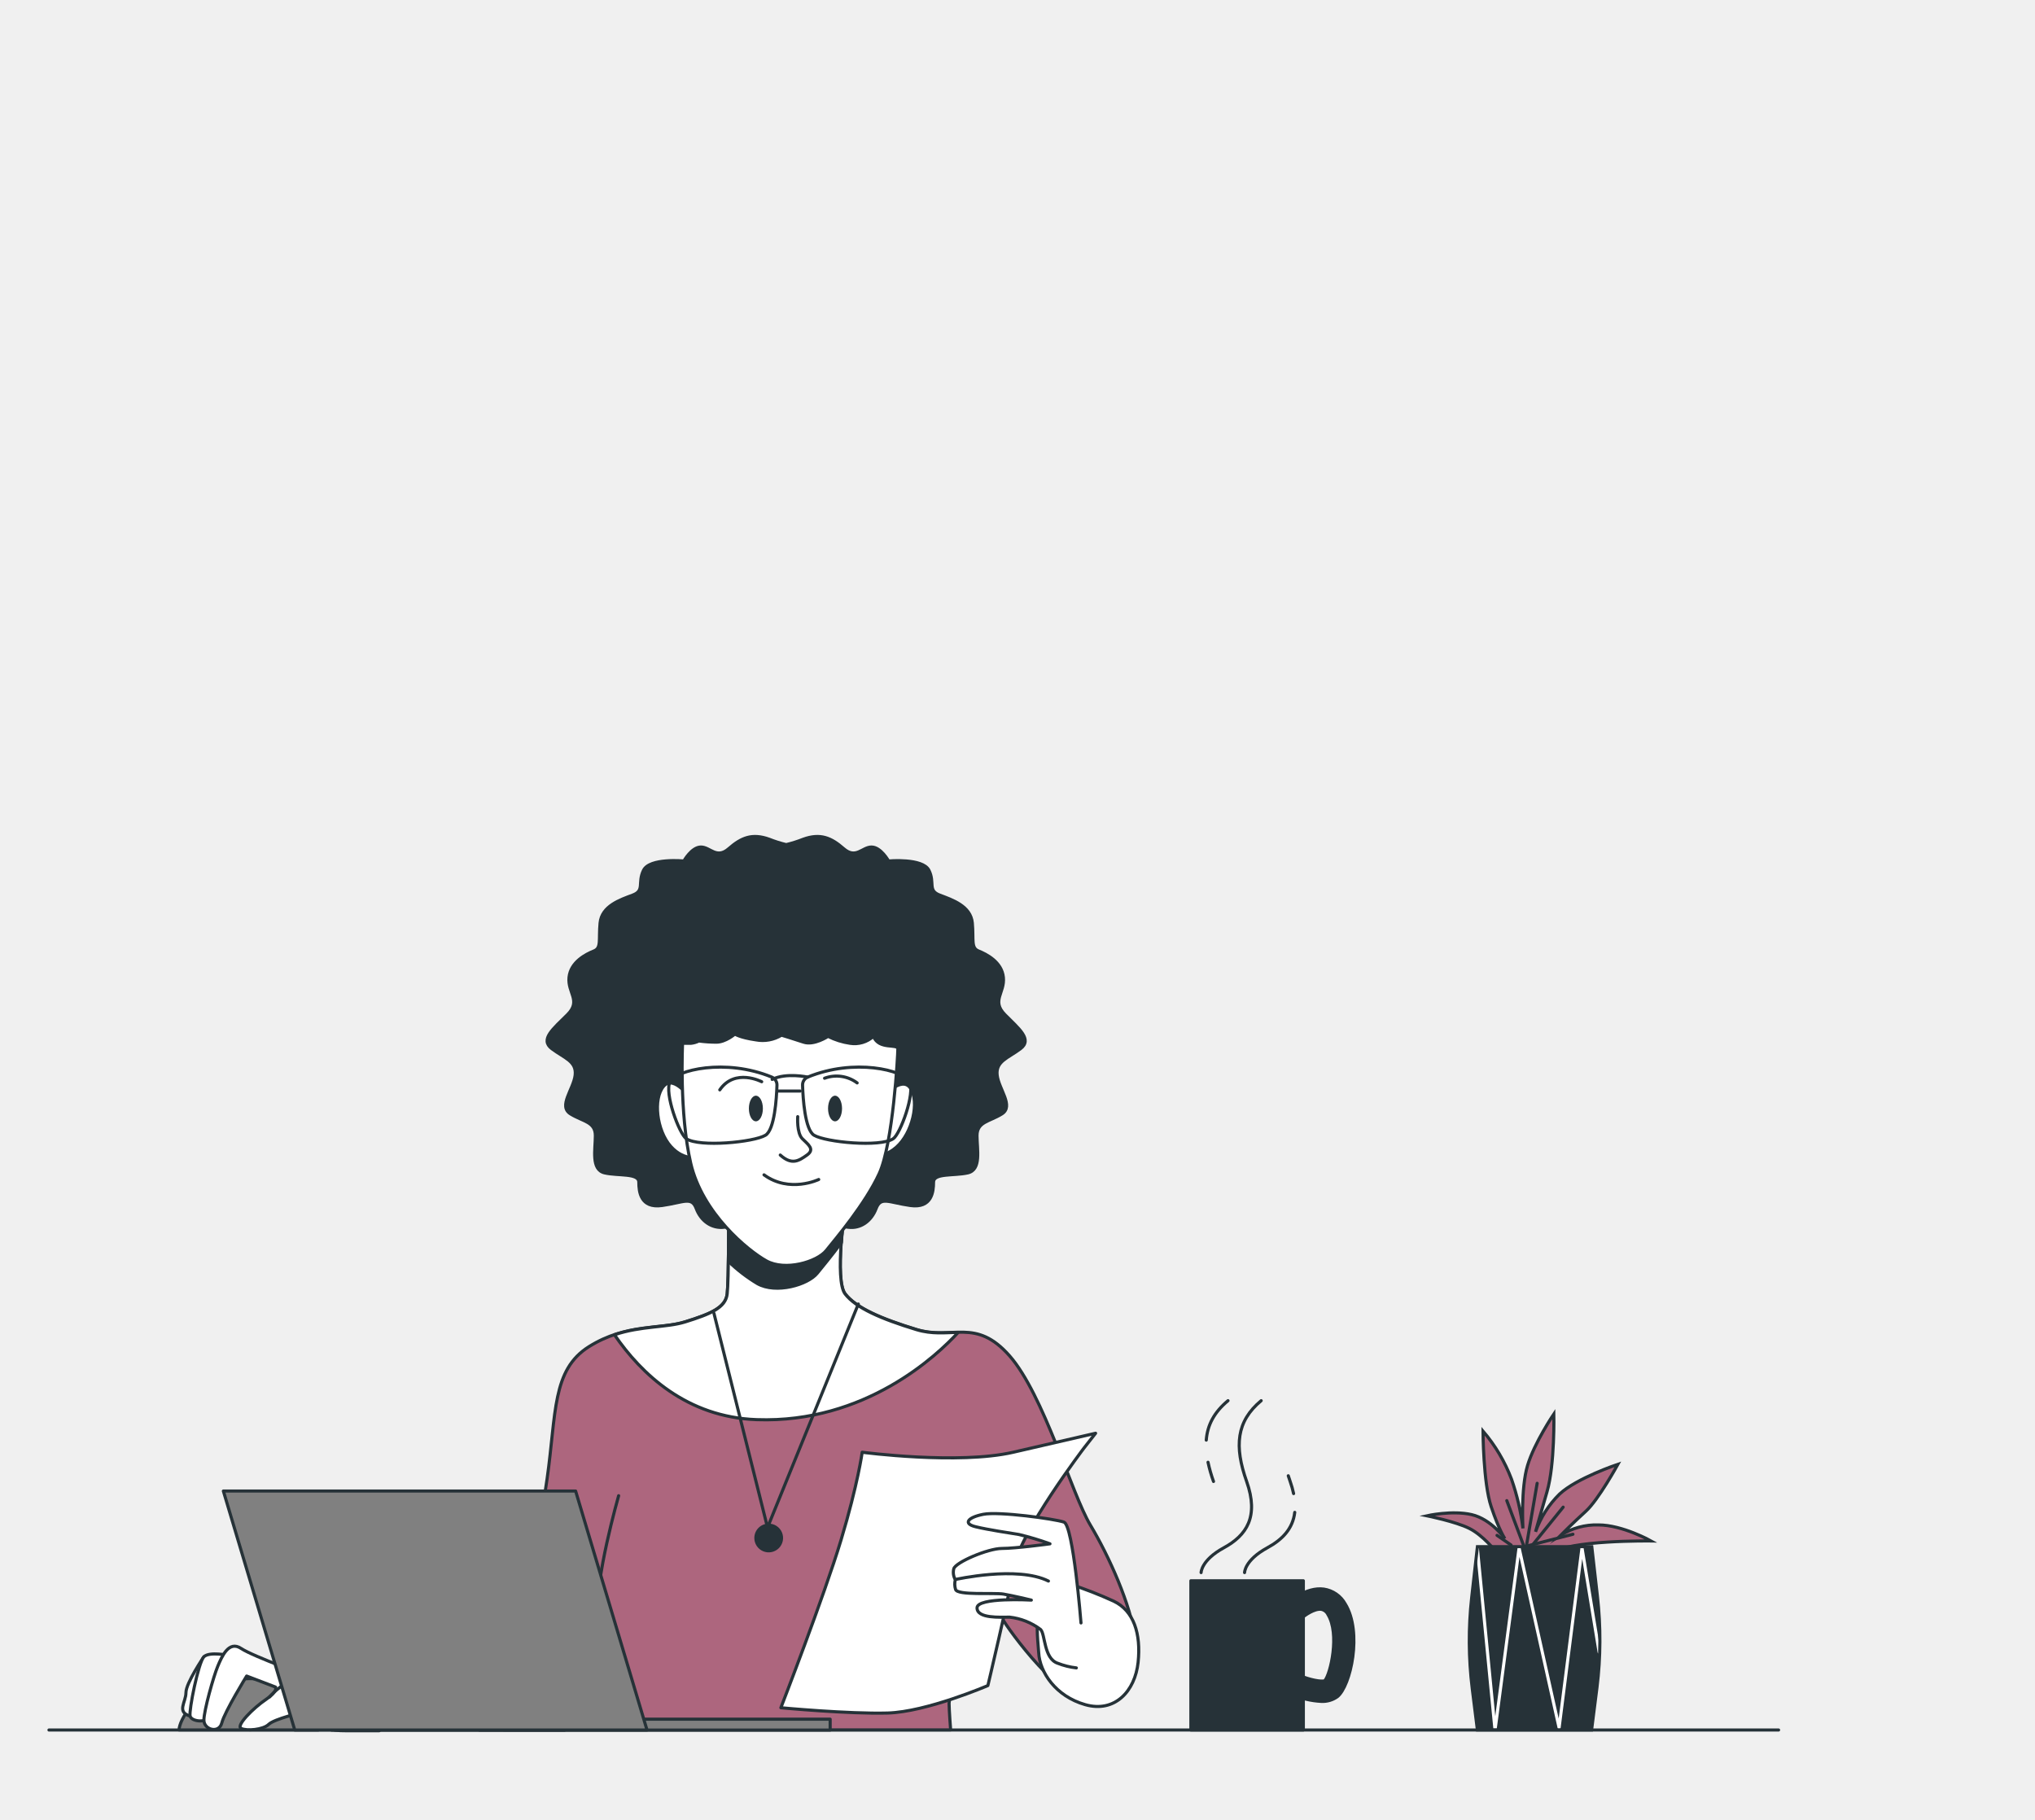
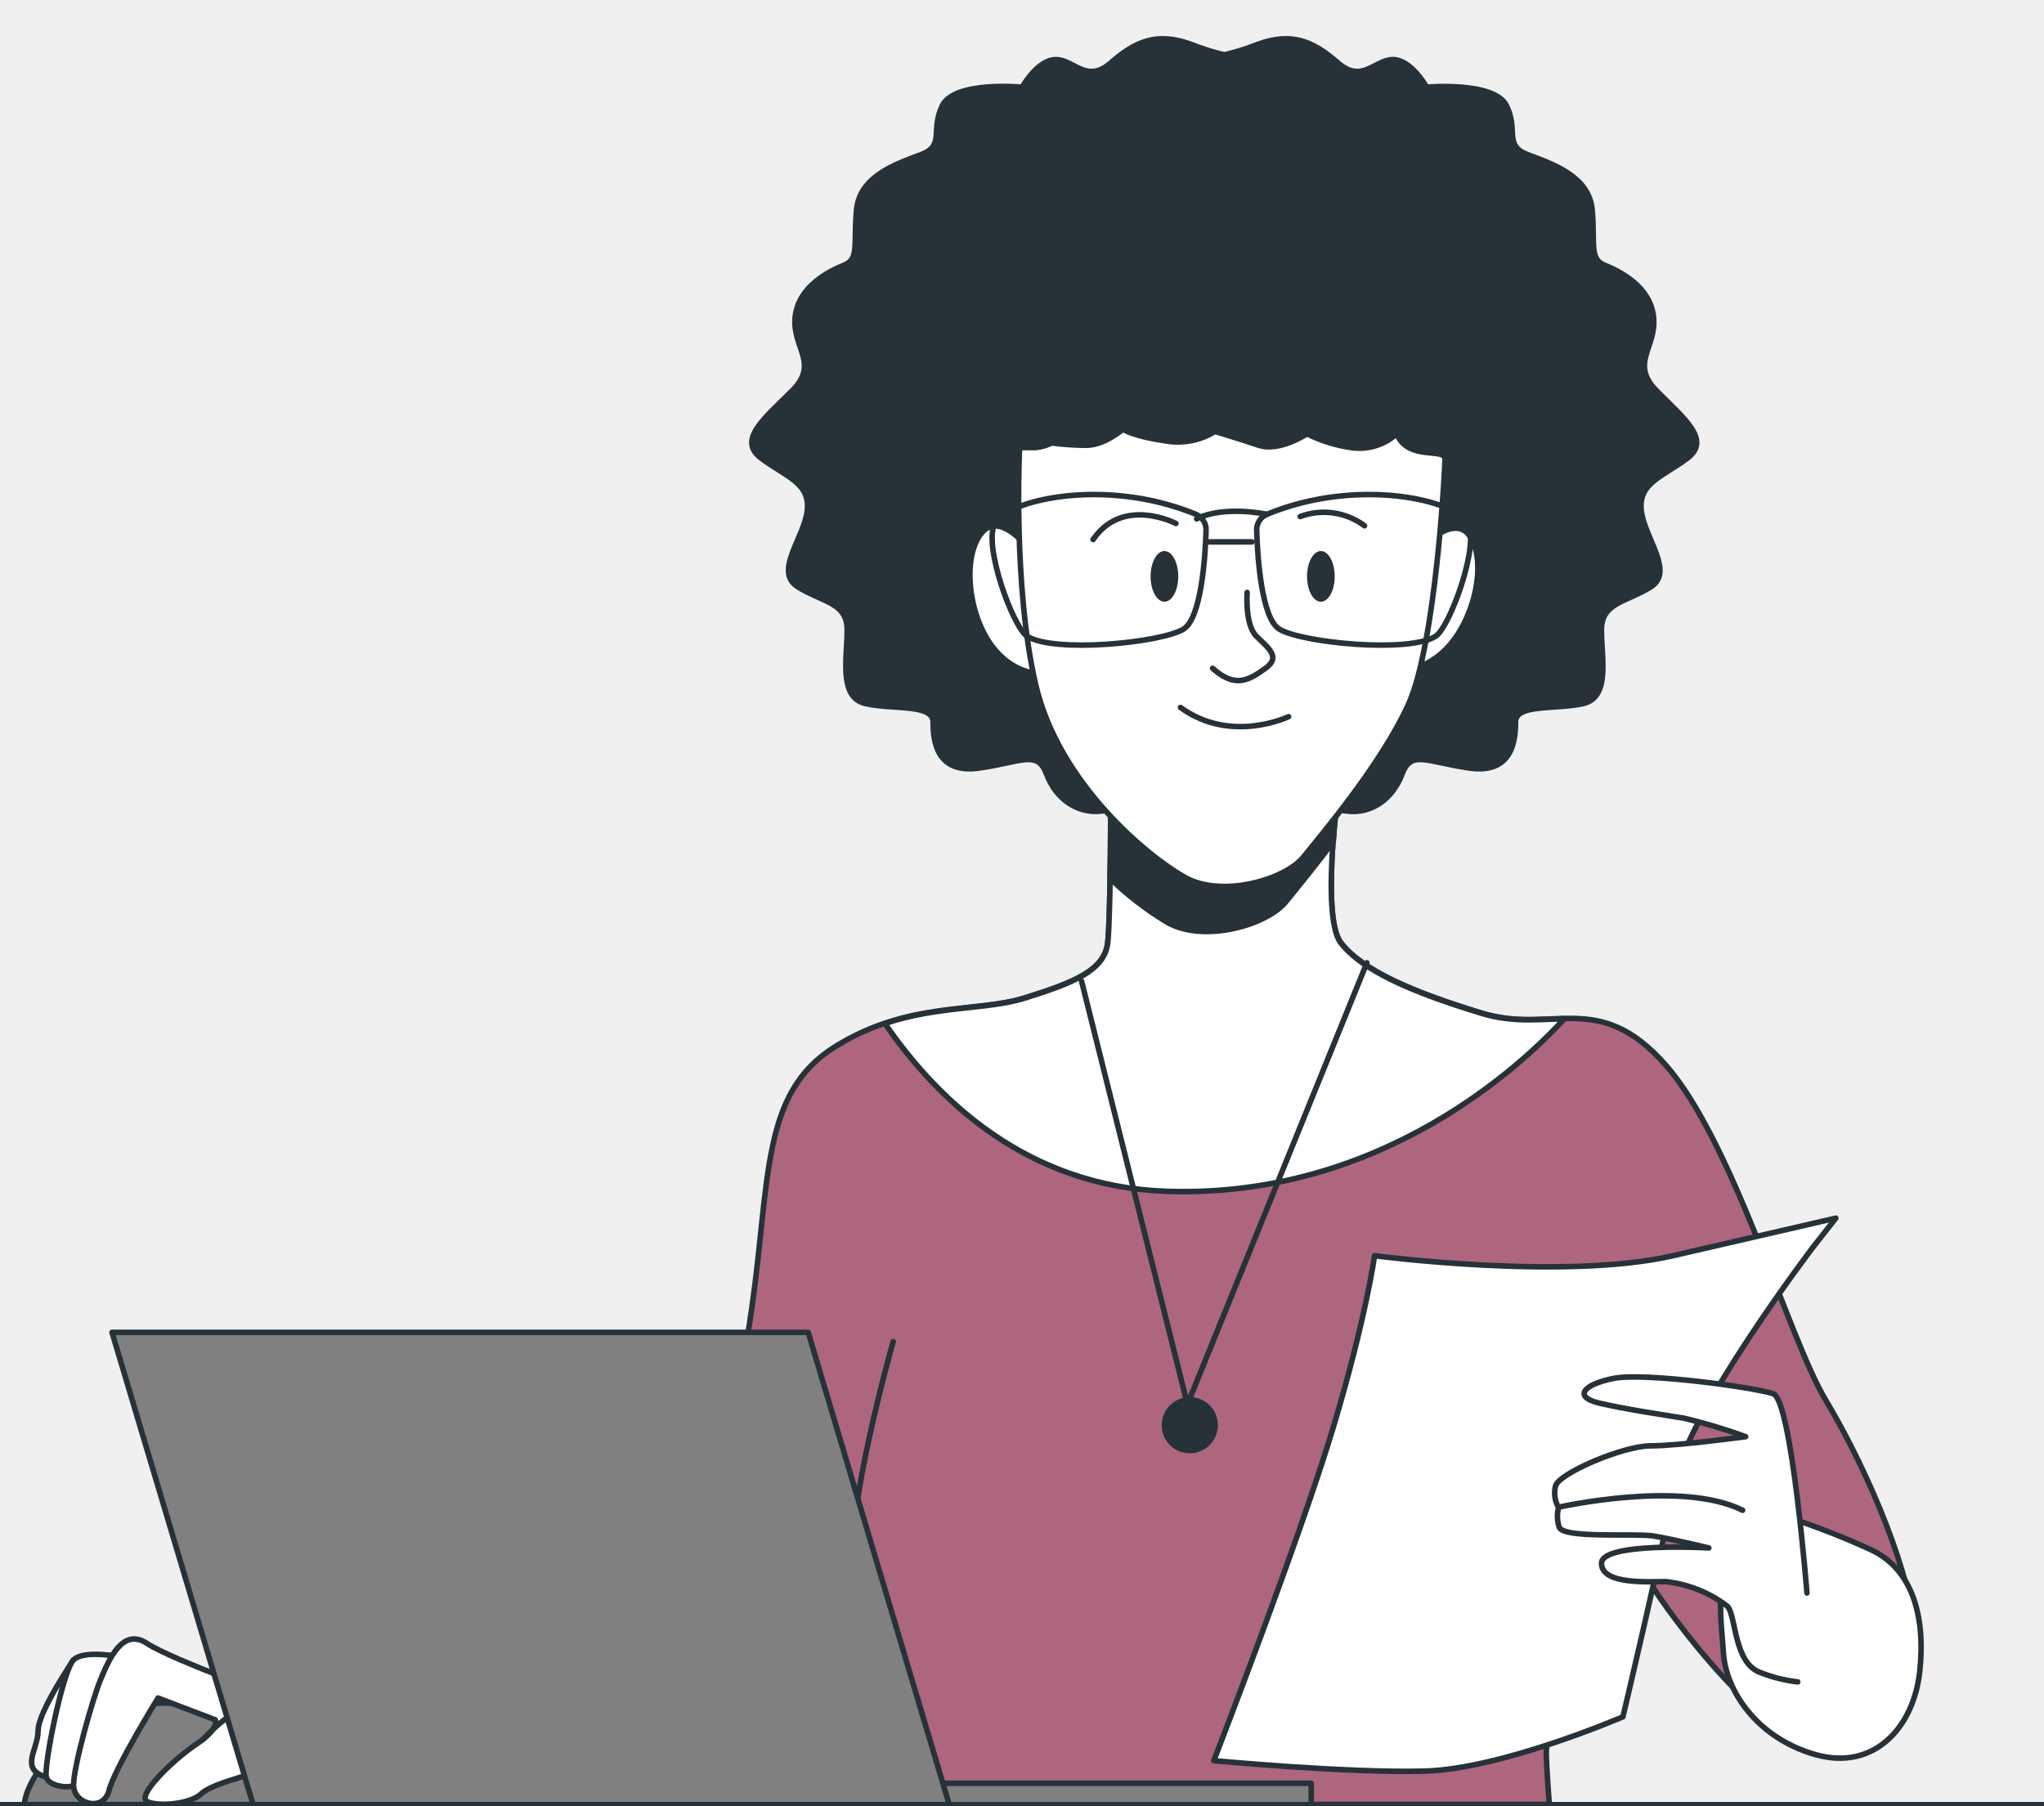
- <svg xmlns="http://www.w3.org/2000/svg" width="653" height="584" viewBox="0 0 653 584" fill="none">
-   <path d="M424.006 545.982C420.744 545.817 417.539 545.055 414.551 543.736C413.754 543.39 413.127 542.741 412.809 541.933C412.491 541.124 412.506 540.223 412.853 539.426C413.199 538.63 413.848 538.003 414.656 537.685C415.464 537.366 416.366 537.382 417.163 537.728C420.179 539.034 424.045 539.792 425.09 539.348C426.984 537.219 429.922 524.29 426.135 518.125C425.934 517.691 425.633 517.31 425.256 517.015C424.879 516.719 424.437 516.518 423.967 516.428C421.812 516.14 418.625 518.347 417.502 519.405C416.868 519.996 416.026 520.31 415.16 520.28C414.294 520.249 413.476 519.876 412.885 519.242C412.295 518.608 411.98 517.766 412.011 516.9C412.042 516.034 412.415 515.216 413.049 514.625C413.649 514.064 419.069 509.166 424.803 509.95C426.233 510.165 427.595 510.705 428.784 511.53C429.972 512.354 430.956 513.44 431.659 514.704C437.236 523.767 433.409 541.046 429.139 544.467C427.647 545.537 425.839 546.071 424.006 545.982Z" fill="#263238" stroke="#263238" stroke-linecap="round" stroke-linejoin="round" />
-   <path d="M418.22 507.273H382.136V555.164H418.22V507.273Z" fill="#263238" stroke="#263238" stroke-linecap="round" stroke-linejoin="round" />
-   <path d="M385.414 504.647C385.414 504.647 385.414 500.664 392.714 496.681C400.015 492.698 404.024 486.703 400.028 475.406C396.031 464.109 396.711 456.13 404.69 449.482" stroke="#263238" stroke-linecap="round" stroke-linejoin="round" />
-   <path d="M387.072 462.137C387.438 457.279 389.619 453.178 394.046 449.482" stroke="#263238" stroke-linecap="round" stroke-linejoin="round" />
-   <path d="M389.397 475.406C388.673 473.393 388.084 471.333 387.634 469.242" stroke="#263238" stroke-linecap="round" stroke-linejoin="round" />
-   <path d="M415.099 479.298C414.814 477.969 414.444 476.661 413.989 475.38C413.78 474.766 413.571 474.165 413.388 473.578" stroke="#263238" stroke-linecap="round" stroke-linejoin="round" />
-   <path d="M399.362 504.647C399.362 504.647 399.362 500.664 406.675 496.681C411.482 494.069 414.838 490.582 415.465 485.319" stroke="#263238" stroke-linecap="round" stroke-linejoin="round" />
-   <path d="M479.916 497.804C479.916 497.804 475.867 492.658 471.466 490.464C467.065 488.27 457.884 486.416 457.884 486.416C457.884 486.416 465.955 484.587 472.25 486.05C478.545 487.513 482.907 493.769 482.907 493.769C482.907 493.769 481.065 491.156 478.492 483.477C475.919 475.798 475.88 459.251 475.88 459.251C479.794 463.827 482.887 469.045 485.022 474.675C486.8 479.794 488.03 485.086 488.692 490.464C488.692 490.464 487.961 477.613 490.168 470.274C492.375 462.934 498.605 453.753 498.605 453.753C498.605 453.753 498.97 469.895 496.411 478.71C493.851 487.526 492.728 491.561 492.728 491.561C494.338 486.984 496.979 482.837 500.446 479.442C505.944 474.309 519.161 469.895 519.161 469.895C519.161 469.895 512.918 481.283 508.883 484.953C504.847 488.623 500.812 492.658 500.812 492.658C504.425 490.368 508.643 489.216 512.918 489.354C520.637 489.354 529.805 494.5 529.805 494.5C529.805 494.5 503.019 494.134 497.873 498.535L479.916 497.804Z" fill="#AD667E" stroke="#263238" stroke-miterlimit="10" />
-   <path d="M484.892 495.819L480.373 492.698" stroke="#263238" stroke-linecap="round" stroke-linejoin="round" />
-   <path d="M489.763 498.261L483.507 481.557" stroke="#263238" stroke-linecap="round" stroke-linejoin="round" />
-   <path d="M489.071 500.351L493.25 475.994" stroke="#263238" stroke-linecap="round" stroke-linejoin="round" />
-   <path d="M489.763 498.261L501.595 483.647" stroke="#263238" stroke-linecap="round" stroke-linejoin="round" />
-   <path d="M487.451 496.759L504.73 492.345" stroke="#263238" stroke-linecap="round" stroke-linejoin="round" />
-   <path d="M510.711 555.164H474.078L472.419 541.855C471.214 532.14 471.157 522.317 472.25 512.588L474.078 496.328H510.777L512.579 512.235C513.691 521.953 513.647 531.769 512.448 541.477L510.711 555.164Z" fill="#263238" />
-   <path d="M513.14 530.167L507.642 496.759L500.289 554.393L487.451 496.759L479.733 555.137L474.013 496.328" fill="#263238" />
-   <path d="M513.14 530.167L507.642 496.759L500.289 554.393L487.451 496.759L479.733 555.137L474.013 496.328" stroke="white" stroke-linecap="round" stroke-linejoin="round" />
-   <path d="M510.711 555.164H474.078L472.419 541.855C471.214 532.14 471.157 522.317 472.25 512.588L474.078 496.328H510.777L512.579 512.235C513.691 521.953 513.647 531.769 512.448 541.477L510.711 555.164Z" stroke="#263238" stroke-miterlimit="10" />
-   <path d="M570.722 555.164H15.711" stroke="#263238" stroke-linecap="round" stroke-linejoin="round" />
-   <path d="M271.191 386.794C271.191 386.794 267.704 410.694 271.191 415.186C274.678 419.679 282.645 423.153 294.098 426.64C305.552 430.127 313.022 422.644 323.966 435.103C334.911 447.562 343.896 479.415 349.864 489.38C355.833 499.345 362.82 514.782 364.374 526.288C365.928 537.794 360.887 544.206 350.922 545.708C340.957 547.21 323.496 522.801 321.55 519.314C319.604 515.827 310.031 504.334 310.031 504.334C310.031 504.334 304.546 544.676 304.546 546.661C304.546 548.647 305.042 555.124 305.042 555.124H161.631C161.631 555.124 172.588 495.375 175.566 474.453C178.543 453.531 177.067 439.596 189.017 432.125C200.967 424.655 211.925 426.653 219.891 424.159C227.858 421.664 232.834 419.679 233.343 415.2C233.852 410.72 233.839 389.798 233.839 389.798L271.191 386.794Z" fill="#AD667E" stroke="#263238" stroke-linecap="round" stroke-linejoin="round" />
-   <path d="M166.802 531.603L101.215 548.869L106.4 555.19H181.194" fill="#AD667E" />
-   <path d="M166.802 531.603L101.215 548.869L106.4 555.19H181.194" stroke="#263238" stroke-linecap="round" stroke-linejoin="round" />
-   <path d="M92.857 542.273C89.982 540.488 86.761 539.332 83.407 538.882C80.053 538.432 76.641 538.697 73.397 539.661C62.779 542.757 57.464 552.055 57.464 555.15H102.155C101.603 552.469 100.488 549.935 98.886 547.716C97.283 545.496 95.228 543.641 92.857 542.273Z" fill="#808080" stroke="#263238" stroke-linecap="round" stroke-linejoin="round" />
-   <path d="M65.431 531.656C65.431 531.656 59.671 540.066 59.671 543.161C59.671 546.257 56.576 549.352 60.977 550.684C65.378 552.016 68.056 536.527 68.056 534.764C68.056 533.001 65.431 531.656 65.431 531.656Z" fill="white" stroke="#263238" stroke-linecap="round" stroke-linejoin="round" />
-   <path d="M73.397 531.225C73.397 531.225 67.194 529.919 65.431 531.656C63.667 533.393 60.559 548.921 61.003 550.684C61.447 552.447 65.875 552.891 67.194 551.128C68.513 549.365 73.397 531.225 73.397 531.225Z" fill="white" stroke="#263238" stroke-linecap="round" stroke-linejoin="round" />
-   <path d="M118.533 544.559L108.085 543.37C107.494 542.663 106.848 542.003 106.152 541.398C104.18 540.172 102.099 539.131 99.935 538.29C99.935 538.29 81.351 531.642 77.367 528.991C73.384 526.34 71.177 531.603 69.858 534.751C68.539 537.898 65.431 548.908 65.431 552.003C65.431 555.098 70.289 556.417 71.177 552.878C72.065 549.339 79.144 537.846 79.144 537.846L88.429 541.385C88.429 541.385 89.317 542.691 85.334 545.369C81.351 548.046 75.604 553.766 77.367 554.654C79.13 555.542 84.446 555.098 86.222 553.348C87.998 551.598 97.284 549.43 97.284 549.43C97.284 549.43 105.695 554.746 107.458 555.19C108.599 555.357 109.752 555.427 110.906 555.399H121.693C122.155 553.473 122.107 551.46 121.553 549.559C120.998 547.658 119.957 545.934 118.533 544.559Z" fill="white" stroke="#263238" stroke-linecap="round" stroke-linejoin="round" />
-   <path d="M86.47 544.559C86.47 544.559 90.388 540.092 93.562 539.557" stroke="#263238" stroke-linecap="round" stroke-linejoin="round" />
-   <path d="M343.478 508.396C348.207 509.931 352.842 511.741 357.361 513.816C363.799 516.859 366.176 524.264 365.197 533.471C364.217 542.678 357.74 549.744 348.219 547.027C338.698 544.311 333.644 536.579 333.304 530.415C332.965 524.251 330.209 510.42 343.478 508.396Z" fill="white" stroke="#263238" stroke-linecap="round" stroke-linejoin="round" />
-   <path d="M242.798 455.568C220.387 454.771 205.852 440.967 197.167 428.325C205.904 425.399 213.779 426.105 219.891 424.198C227.858 421.703 232.834 419.718 233.343 415.239C233.852 410.759 233.839 389.837 233.839 389.837L271.191 386.846C271.191 386.846 267.704 410.746 271.191 415.239C274.678 419.731 282.645 423.205 294.098 426.692C299.113 428.207 303.358 427.633 307.485 427.554C300.759 434.894 277.669 456.809 242.798 455.568Z" fill="white" stroke="#263238" stroke-linecap="round" stroke-linejoin="round" />
-   <path d="M233.774 404.804C236.585 407.521 239.696 409.909 243.047 411.921C249.028 415.291 259.267 412.3 262.258 408.565C263.721 406.737 266.737 403.132 269.963 398.796C270.42 392.488 271.269 386.846 271.269 386.846L233.918 389.837C233.918 389.837 233.839 397.686 233.774 404.804Z" fill="#263238" stroke="#263238" stroke-linecap="round" stroke-linejoin="round" />
-   <path d="M347.84 464.671C347.84 464.671 327.506 491.444 325.468 502.636C323.431 513.829 316.992 540.902 316.992 540.902C316.992 540.902 297.337 549.378 284.799 549.717C272.262 550.057 250.569 548.02 250.569 548.02C250.569 548.02 264.465 512.17 269.885 494.16C275.305 476.151 276.663 466.029 276.663 466.029C276.663 466.029 307.511 470.091 325.129 466.029L351.562 459.93L347.84 464.671Z" fill="white" stroke="#263238" stroke-linecap="round" stroke-linejoin="round" />
-   <path d="M346.874 520.803C346.874 520.803 344.392 489.459 341.401 488.44C338.411 487.421 320.505 484.953 315.503 485.946C310.501 486.938 308.973 488.936 313.022 489.929C317.071 490.921 323.966 491.927 326.957 492.423C330.334 493.226 333.661 494.225 336.922 495.414C336.922 495.414 325.965 496.903 321.485 496.903C317.005 496.903 306.544 501.382 306.048 503.433C305.754 504.616 305.932 505.866 306.544 506.92C306.281 507.948 306.308 509.028 306.623 510.041C307.119 512.039 318.99 511.047 321.981 511.543C324.972 512.039 330.94 513.476 330.94 513.476C330.94 513.476 313.518 512.483 313.518 515.971C313.518 519.458 320.976 518.948 323.966 518.948C327.588 519.348 331.032 520.725 333.931 522.931C335.42 524.433 334.924 532.243 339.403 533.745C341.324 534.499 343.335 535 345.385 535.234" fill="white" />
-   <path d="M346.874 520.803C346.874 520.803 344.392 489.459 341.401 488.44C338.411 487.421 320.505 484.953 315.503 485.946C310.501 486.938 308.973 488.936 313.022 489.929C317.071 490.921 323.966 491.927 326.957 492.423C330.334 493.226 333.661 494.225 336.922 495.414C336.922 495.414 325.965 496.903 321.485 496.903C317.005 496.903 306.544 501.382 306.048 503.433C305.754 504.616 305.932 505.866 306.544 506.92C306.281 507.948 306.308 509.028 306.623 510.041C307.119 512.039 318.99 511.047 321.981 511.543C324.972 512.039 330.94 513.476 330.94 513.476C330.94 513.476 313.518 512.483 313.518 515.971C313.518 519.458 320.976 518.948 323.966 518.948C327.588 519.348 331.032 520.725 333.931 522.931C335.42 524.433 334.924 532.243 339.403 533.745C341.324 534.499 343.335 535 345.385 535.234" stroke="#263238" stroke-linecap="round" stroke-linejoin="round" />
-   <path d="M306.544 506.868C306.544 506.868 326.461 502.375 336.426 507.364" stroke="#263238" stroke-linecap="round" stroke-linejoin="round" />
-   <path d="M198.512 479.977C198.512 479.977 190.545 507.86 192.047 517.851C193.549 527.842 198.016 539.256 198.512 540.758C199.008 542.26 196.762 554.066 196.762 554.066" stroke="#263238" stroke-linecap="round" stroke-linejoin="round" />
-   <path d="M182.096 325.595C186.575 321.115 182.096 318.621 182.592 313.645C183.088 308.669 188.064 306.175 190.558 305.182C193.053 304.19 192.047 301.695 192.557 296.21C193.066 290.725 199.021 288.74 203.005 287.251C206.988 285.762 204.507 283.333 206.492 279.284C208.477 275.235 219.447 276.293 219.447 276.293C219.447 276.293 221.929 271.814 224.919 271.814C227.91 271.814 229.895 275.797 233.878 272.31C237.862 268.823 241.349 267.334 246.834 269.319C248.605 270.024 250.426 270.6 252.28 271.043C254.139 270.602 255.964 270.026 257.739 269.319C263.211 267.334 266.698 268.823 270.682 272.31C274.665 275.797 276.663 271.814 279.654 271.814C282.645 271.814 285.126 276.293 285.126 276.293C285.126 276.293 296.083 275.301 298.081 279.284C300.08 283.267 297.572 285.749 301.555 287.251C305.539 288.753 311.52 290.738 312.003 296.21C312.487 301.682 311.507 304.176 314.002 305.182C316.496 306.188 321.472 308.656 321.968 313.645C322.464 318.634 318.05 321.115 322.464 325.595C326.879 330.074 331.424 333.561 327.44 336.552C323.457 339.543 319.474 340.536 319.97 345.015C320.466 349.495 325.455 354.98 321.472 357.461C317.489 359.943 313.505 359.956 313.505 364.435C313.505 368.915 314.994 375.393 310.515 376.385C306.035 377.378 299.557 376.385 299.557 379.376C299.557 382.367 299.061 387.839 292.087 386.846C285.113 385.854 282.631 383.855 281.13 387.839C279.628 391.822 276.154 394.369 272.17 393.82C268.187 393.272 262.702 392.828 259.215 395.805C257.496 397.143 255.447 397.992 253.286 398.261V398.43C252.946 398.43 252.607 398.43 252.267 398.43C251.927 398.43 251.588 398.43 251.248 398.43V398.261C249.088 397.987 247.041 397.139 245.319 395.805C241.832 392.828 236.36 393.324 232.377 393.82C228.393 394.317 224.906 391.822 223.417 387.839C221.929 383.855 219.434 385.854 212.46 386.846C205.486 387.839 204.99 382.367 204.99 379.376C204.99 376.385 198.46 377.391 194.032 376.385C189.605 375.38 191.042 368.915 191.042 364.435C191.042 359.956 187.124 359.956 183.075 357.461C179.026 354.967 184.068 349.495 184.564 345.015C185.06 340.536 181.077 339.543 177.094 336.552C173.11 333.561 177.616 330.074 182.096 325.595Z" fill="#263238" stroke="#263238" stroke-linecap="round" stroke-linejoin="round" />
-   <path d="M222.02 353.112C222.02 353.112 216.352 344.61 212.943 348.58C209.535 352.551 210.684 362.751 215.216 367.857C219.748 372.963 224.841 371.253 224.841 371.253" fill="white" />
-   <path d="M222.02 353.112C222.02 353.112 216.352 344.61 212.943 348.58C209.535 352.551 210.684 362.751 215.216 367.857C219.748 372.963 224.841 371.253 224.841 371.253" stroke="#263238" stroke-linecap="round" stroke-linejoin="round" />
-   <path d="M282.632 352.681C282.632 352.681 289.253 344.845 292.165 349.233C295.078 353.622 292.753 363.599 287.66 368.105C282.566 372.611 277.695 370.365 277.695 370.365" fill="white" />
-   <path d="M282.632 352.681C282.632 352.681 289.253 344.845 292.165 349.233C295.078 353.622 292.753 363.599 287.66 368.105C282.566 372.611 277.695 370.365 277.695 370.365" stroke="#263238" stroke-linecap="round" stroke-linejoin="round" />
-   <path d="M280.268 332.569C279.269 333.476 278.079 334.147 276.786 334.534C275.493 334.92 274.13 335.012 272.797 334.802C270.329 334.444 267.934 333.69 265.706 332.569C265.706 332.569 261.226 335.56 257.87 334.436C254.513 333.313 250.765 332.19 250.765 332.19C248.31 333.697 245.38 334.233 242.55 333.692C237.326 332.935 235.824 331.824 235.824 331.824C235.824 331.824 232.834 334.436 229.856 334.436C227.982 334.43 226.111 334.303 224.253 334.058C223.436 334.464 222.55 334.716 221.641 334.802H219.029C219.029 334.802 217.919 357.213 221.641 373.277C225.363 389.341 239.925 401.291 245.92 404.621C251.914 407.951 262.153 405 265.144 401.264C268.135 397.529 277.669 386.324 282.122 376.607C286.576 366.891 288.104 338.511 288.104 336.644C288.104 334.776 282.096 337.048 280.268 332.569Z" fill="white" stroke="#263238" stroke-linecap="round" stroke-linejoin="round" />
-   <path d="M259.189 345.642C258.68 345.858 258.25 346.224 257.954 346.69C257.657 347.157 257.51 347.702 257.53 348.254C257.661 352.485 258.288 362.542 261.226 364.305C264.961 366.538 282.396 368.223 286.628 365.415C288.861 363.926 293.719 350.853 291.852 347.131C289.984 343.409 274.129 339.504 259.189 345.642Z" stroke="#263238" stroke-linecap="round" stroke-linejoin="round" />
-   <path d="M247.657 345.642C248.165 345.858 248.596 346.224 248.892 346.69C249.188 347.157 249.336 347.702 249.315 348.254C249.185 352.485 248.558 362.542 245.619 364.305C241.884 366.538 224.449 368.223 220.218 365.415C217.984 363.926 213.126 350.853 214.994 347.131C216.861 343.409 232.716 339.504 247.657 345.642Z" stroke="#263238" stroke-linecap="round" stroke-linejoin="round" />
-   <path d="M259.189 345.642C259.189 345.642 252.267 344.14 247.774 346.386" stroke="#263238" stroke-linecap="round" stroke-linejoin="round" />
-   <path d="M256.747 350.122H249.642" stroke="#263238" stroke-linecap="round" stroke-linejoin="round" />
-   <path d="M267.952 359.838C269.193 359.838 270.198 357.996 270.198 355.724C270.198 353.452 269.193 351.61 267.952 351.61C266.711 351.61 265.706 353.452 265.706 355.724C265.706 357.996 266.711 359.838 267.952 359.838Z" fill="#263238" />
-   <path d="M242.55 359.838C243.791 359.838 244.797 357.996 244.797 355.724C244.797 353.452 243.791 351.61 242.55 351.61C241.31 351.61 240.304 353.452 240.304 355.724C240.304 357.996 241.31 359.838 242.55 359.838Z" fill="#263238" />
-   <path d="M255.976 358.336C255.976 358.336 255.597 363.56 257.465 365.428C259.332 367.295 261.566 368.797 258.954 370.652C256.342 372.506 254.108 374.008 250.373 370.652" stroke="#263238" stroke-linecap="round" stroke-linejoin="round" />
-   <path d="M262.715 378.501C262.715 378.501 253.377 382.994 245.162 377.012" stroke="#263238" stroke-linecap="round" stroke-linejoin="round" />
-   <path d="M275.044 347.51C273.567 346.405 271.836 345.689 270.011 345.427C268.186 345.164 266.324 345.364 264.596 346.008" stroke="#263238" stroke-linecap="round" stroke-linejoin="round" />
-   <path d="M244.418 347.131C244.418 347.131 235.824 342.651 230.966 349.743" stroke="#263238" stroke-linecap="round" stroke-linejoin="round" />
-   <path d="M275.422 418.465L246.285 490.177L229.099 421.455" stroke="#263238" stroke-linecap="round" stroke-linejoin="round" />
-   <path d="M242.55 493.546C242.55 494.36 242.792 495.155 243.244 495.832C243.696 496.509 244.338 497.036 245.09 497.347C245.842 497.659 246.669 497.74 247.467 497.581C248.265 497.423 248.998 497.031 249.573 496.455C250.149 495.88 250.54 495.147 250.699 494.349C250.858 493.551 250.776 492.724 250.465 491.972C250.154 491.22 249.626 490.578 248.95 490.126C248.273 489.674 247.478 489.432 246.664 489.432C245.573 489.432 244.527 489.866 243.755 490.637C242.984 491.409 242.55 492.455 242.55 493.546Z" fill="#263238" stroke="#263238" stroke-linecap="round" stroke-linejoin="round" />
-   <path d="M153.834 555.177H266.385V551.69H153.834V555.177Z" fill="#808080" stroke="#263238" stroke-linecap="round" stroke-linejoin="round" />
-   <path d="M71.673 478.475H184.708L207.615 555.164H94.581L71.673 478.475Z" fill="#808080" stroke="#263238" stroke-linecap="round" stroke-linejoin="round" />
+ <svg xmlns="http://www.w3.org/2000/svg" width="369" height="326" viewBox="0 0 369 326" fill="none">
+   <path d="M575.092 325.806H-42" stroke="#263238" stroke-linecap="round" stroke-linejoin="round" />
+   <path d="M242.057 138.603C242.057 138.603 238.179 165.176 242.057 170.171C245.934 175.167 254.791 179.029 267.526 182.906C280.261 186.783 288.567 178.463 300.735 192.316C312.904 206.168 322.894 241.585 329.53 252.664C336.166 263.744 343.935 280.907 345.663 293.7C347.391 306.493 341.786 313.623 330.706 315.293C319.627 316.962 300.212 289.823 298.049 285.946C295.885 282.069 285.241 269.291 285.241 269.291C285.241 269.291 279.143 314.145 279.143 316.353C279.143 318.56 279.695 325.762 279.695 325.762H120.241C120.241 325.762 132.424 259.329 135.735 236.067C139.046 212.805 137.405 197.311 150.691 189.005C163.978 180.699 176.161 182.921 185.019 180.147C193.876 177.374 199.409 175.167 199.975 170.186C200.541 165.205 200.527 141.943 200.527 141.943L242.057 138.603Z" fill="#AD667E" stroke="#263238" stroke-linecap="round" stroke-linejoin="round" />
+   <path d="M125.991 299.61L53.068 318.807L58.833 325.835H141.993" fill="#AD667E" />
+   <path d="M125.991 299.61L53.068 318.807L58.833 325.835H141.993" stroke="#263238" stroke-linecap="round" stroke-linejoin="round" />
+   <path d="M43.775 311.474C40.578 309.488 36.997 308.203 33.268 307.703C29.538 307.202 25.745 307.497 22.139 308.569C10.333 312.011 4.423 322.35 4.423 325.791H54.113C53.499 322.81 52.26 319.992 50.478 317.524C48.696 315.057 46.411 312.994 43.775 311.474Z" fill="#808080" stroke="#263238" stroke-linecap="round" stroke-linejoin="round" />
+   <path d="M13.281 299.668C13.281 299.668 6.877 309.02 6.877 312.461C6.877 315.902 3.436 319.344 8.329 320.825C13.223 322.306 16.2 305.084 16.2 303.124C16.2 301.164 13.281 299.668 13.281 299.668Z" fill="white" stroke="#263238" stroke-linecap="round" stroke-linejoin="round" />
+   <path d="M22.139 299.189C22.139 299.189 15.241 297.737 13.281 299.668C11.32 301.599 7.865 318.865 8.358 320.825C8.852 322.785 13.774 323.279 15.241 321.319C16.708 319.358 22.139 299.189 22.139 299.189Z" fill="white" stroke="#263238" stroke-linecap="round" stroke-linejoin="round" />
+   <path d="M72.323 314.015L60.706 312.693C60.049 311.906 59.33 311.173 58.557 310.501C56.365 309.137 54.051 307.98 51.645 307.045C51.645 307.045 30.982 299.654 26.553 296.706C22.124 293.758 19.67 299.61 18.203 303.11C16.737 306.609 13.281 318.85 13.281 322.292C13.281 325.733 18.683 327.2 19.67 323.264C20.657 319.329 28.528 306.551 28.528 306.551L38.852 310.486C38.852 310.486 39.839 311.938 35.411 314.915C30.982 317.892 24.593 324.252 26.553 325.239C28.513 326.227 34.423 325.733 36.398 323.787C38.373 321.841 48.697 319.431 48.697 319.431C48.697 319.431 58.048 325.341 60.009 325.835C61.278 326.02 62.56 326.098 63.842 326.067H75.837C76.351 323.926 76.297 321.688 75.68 319.574C75.064 317.46 73.907 315.544 72.323 314.015V314.015Z" fill="white" stroke="#263238" stroke-linecap="round" stroke-linejoin="round" />
+   <path d="M36.674 314.015C36.674 314.015 41.03 309.049 44.559 308.453" stroke="#263238" stroke-linecap="round" stroke-linejoin="round" />
+   <path d="M322.429 273.807C327.687 275.514 332.841 277.526 337.865 279.833C345.024 283.216 347.667 291.449 346.577 301.687C345.488 311.924 338.286 319.779 327.7 316.759C317.115 313.739 311.495 305.142 311.118 298.289C310.74 291.435 307.676 276.057 322.429 273.807Z" fill="white" stroke="#263238" stroke-linecap="round" stroke-linejoin="round" />
+   <path d="M210.488 215.07C185.57 214.184 169.409 198.835 159.752 184.779C169.467 181.527 178.223 182.311 185.019 180.191C193.876 177.417 199.409 175.21 199.975 170.229C200.541 165.249 200.527 141.986 200.527 141.986L242.056 138.661C242.056 138.661 238.179 165.234 242.056 170.229C245.934 175.225 254.791 179.087 267.526 182.964C273.102 184.649 277.821 184.01 282.41 183.923C274.932 192.083 249.259 216.449 210.488 215.07Z" fill="white" stroke="#263238" stroke-linecap="round" stroke-linejoin="round" />
+   <path d="M200.454 158.627C203.579 161.648 207.038 164.303 210.764 166.541C217.415 170.287 228.799 166.962 232.124 162.809C233.751 160.776 237.105 156.769 240.692 151.948C241.2 144.934 242.144 138.661 242.144 138.661L200.614 141.986C200.614 141.986 200.527 150.713 200.454 158.627Z" fill="#263238" stroke="#263238" stroke-linecap="round" stroke-linejoin="round" />
+   <path d="M327.279 225.191C327.279 225.191 304.67 254.959 302.405 267.403C300.14 279.847 292.981 309.949 292.981 309.949C292.981 309.949 271.127 319.373 257.187 319.75C243.247 320.128 219.128 317.863 219.128 317.863C219.128 317.863 234.578 278.003 240.604 257.979C246.631 237.955 248.141 226.701 248.141 226.701C248.141 226.701 282.439 231.217 302.028 226.701L331.418 219.92L327.279 225.191Z" fill="white" stroke="#263238" stroke-linecap="round" stroke-linejoin="round" />
+   <path d="M326.205 287.601C326.205 287.601 323.446 252.751 320.121 251.619C316.795 250.486 296.887 247.742 291.326 248.845C285.764 249.949 284.065 252.171 288.567 253.274C293.068 254.378 300.735 255.496 304.06 256.048C307.815 256.94 311.514 258.051 315.14 259.373C315.14 259.373 302.957 261.028 297.976 261.028C292.996 261.028 281.364 266.009 280.813 268.289C280.486 269.604 280.684 270.994 281.364 272.166C281.072 273.308 281.102 274.51 281.452 275.636C282.003 277.858 295.203 276.754 298.528 277.306C301.853 277.858 308.489 279.455 308.489 279.455C308.489 279.455 289.119 278.352 289.119 282.229C289.119 286.106 297.41 285.539 300.735 285.539C304.762 285.984 308.591 287.514 311.815 289.968C313.47 291.638 312.918 300.322 317.899 301.992C320.034 302.83 322.27 303.386 324.549 303.647" fill="white" />
+   <path d="M326.205 287.601C326.205 287.601 323.446 252.751 320.121 251.619C316.795 250.486 296.887 247.742 291.326 248.845C285.764 249.949 284.065 252.171 288.567 253.274C293.068 254.378 300.735 255.496 304.06 256.048C307.815 256.94 311.514 258.051 315.14 259.373C315.14 259.373 302.957 261.028 297.976 261.028C292.996 261.028 281.364 266.009 280.813 268.289C280.486 269.604 280.684 270.994 281.364 272.166C281.072 273.308 281.102 274.51 281.452 275.636C282.003 277.858 295.203 276.754 298.528 277.306C301.853 277.858 308.489 279.455 308.489 279.455C308.489 279.455 289.119 278.352 289.119 282.229C289.119 286.106 297.41 285.539 300.735 285.539C304.762 285.984 308.591 287.514 311.815 289.968C313.47 291.638 312.918 300.322 317.899 301.992C320.034 302.83 322.27 303.386 324.549 303.647" stroke="#263238" stroke-linecap="round" stroke-linejoin="round" />
+   <path d="M281.364 272.108C281.364 272.108 303.509 267.112 314.588 272.659" stroke="#263238" stroke-linecap="round" stroke-linejoin="round" />
+   <path d="M161.248 242.209C161.248 242.209 152.39 273.211 154.06 284.32C155.73 295.428 160.696 308.119 161.248 309.789C161.8 311.459 159.302 324.586 159.302 324.586" stroke="#263238" stroke-linecap="round" stroke-linejoin="round" />
+   <path d="M142.995 70.558C147.976 65.578 142.995 62.804 143.547 57.272C144.099 51.739 149.631 48.966 152.405 47.862C155.178 46.759 154.06 43.985 154.627 37.887C155.193 31.788 161.814 29.581 166.243 27.925C170.672 26.27 167.913 23.569 170.12 19.068C172.327 14.566 184.525 15.742 184.525 15.742C184.525 15.742 187.284 10.762 190.609 10.762C193.934 10.762 196.142 15.191 200.571 11.313C204.999 7.436 208.876 5.781 214.975 7.988C216.945 8.772 218.968 9.413 221.03 9.905C223.098 9.415 225.126 8.774 227.1 7.988C233.184 5.781 237.061 7.436 241.49 11.313C245.919 15.191 248.141 10.762 251.466 10.762C254.791 10.762 257.55 15.742 257.55 15.742C257.55 15.742 269.733 14.639 271.955 19.068C274.177 23.496 271.389 26.255 275.817 27.925C280.246 29.595 286.897 31.802 287.434 37.887C287.971 43.971 286.882 46.744 289.656 47.862C292.429 48.98 297.962 51.725 298.514 57.272C299.065 62.819 294.157 65.578 299.065 70.558C303.973 75.539 309.027 79.416 304.598 82.741C300.169 86.067 295.74 87.17 296.292 92.151C296.844 97.132 302.391 103.23 297.962 105.989C293.533 108.748 289.104 108.763 289.104 113.743C289.104 118.724 290.759 125.926 285.779 127.03C280.798 128.134 273.596 127.03 273.596 130.355C273.596 133.681 273.044 139.765 265.29 138.661C257.536 137.558 254.777 135.336 253.107 139.765C251.437 144.194 247.574 147.025 243.146 146.415C238.717 145.805 232.618 145.312 228.741 148.622C226.83 150.11 224.552 151.053 222.148 151.352V151.541C221.771 151.541 221.393 151.541 221.016 151.541C220.638 151.541 220.261 151.541 219.883 151.541V151.352C217.481 151.048 215.205 150.105 213.291 148.622C209.414 145.312 203.329 145.863 198.901 146.415C194.472 146.967 190.595 144.194 188.939 139.765C187.284 135.336 184.51 137.558 176.756 138.661C169.002 139.765 168.45 133.681 168.45 130.355C168.45 127.03 161.19 128.148 156.267 127.03C151.345 125.912 152.942 118.724 152.942 113.743C152.942 108.763 148.586 108.763 144.084 105.989C139.583 103.216 145.188 97.132 145.74 92.151C146.292 87.17 141.863 86.067 137.434 82.741C133.005 79.416 138.015 75.539 142.995 70.558Z" fill="#263238" stroke="#263238" stroke-linecap="round" stroke-linejoin="round" />
+   <path d="M187.386 101.154C187.386 101.154 181.084 91.701 177.294 96.115C173.504 100.529 174.781 111.87 179.82 117.548C184.859 123.226 190.522 121.323 190.522 121.323" fill="white" />
+   <path d="M187.386 101.154C187.386 101.154 181.084 91.701 177.294 96.115C173.504 100.529 174.781 111.87 179.82 117.548C184.859 123.226 190.522 121.323 190.522 121.323" stroke="#263238" stroke-linecap="round" stroke-linejoin="round" />
+   <path d="M254.777 100.675C254.777 100.675 262.139 91.962 265.377 96.841C268.615 101.72 266.03 112.814 260.367 117.824C254.704 122.834 249.288 120.336 249.288 120.336" fill="white" />
+   <path d="M254.777 100.675C254.777 100.675 262.139 91.962 265.377 96.841C268.615 101.72 266.03 112.814 260.367 117.824C254.704 122.834 249.288 120.336 249.288 120.336" stroke="#263238" stroke-linecap="round" stroke-linejoin="round" />
+   <path d="M252.149 78.313C251.038 79.321 249.715 80.068 248.278 80.497C246.84 80.927 245.325 81.029 243.843 80.796C241.098 80.397 238.436 79.559 235.958 78.313C235.958 78.313 230.977 81.638 227.245 80.389C223.513 79.14 219.346 77.891 219.346 77.891C216.616 79.567 213.359 80.162 210.212 79.561C204.404 78.719 202.734 77.485 202.734 77.485C202.734 77.485 199.409 80.389 196.098 80.389C194.015 80.382 191.934 80.241 189.869 79.968C188.959 80.419 187.975 80.7 186.964 80.796H184.06C184.06 80.796 182.826 105.713 186.964 123.574C191.103 141.435 207.294 154.721 213.959 158.424C220.624 162.127 232.008 158.845 235.333 154.692C238.659 150.539 249.259 138.08 254.21 127.277C259.162 116.473 260.861 84.92 260.861 82.843C260.861 80.767 254.181 83.293 252.149 78.313Z" fill="white" stroke="#263238" stroke-linecap="round" stroke-linejoin="round" />
+   <path d="M228.712 92.848C228.147 93.088 227.668 93.495 227.339 94.013C227.009 94.532 226.845 95.138 226.868 95.752C227.013 100.457 227.71 111.638 230.977 113.598C235.13 116.081 254.515 117.954 259.22 114.832C261.703 113.177 267.105 98.642 265.028 94.503C262.952 90.365 245.324 86.023 228.712 92.848Z" stroke="#263238" stroke-linecap="round" stroke-linejoin="round" />
+   <path d="M215.89 92.848C216.455 93.088 216.934 93.495 217.263 94.013C217.593 94.532 217.757 95.138 217.734 95.752C217.589 100.457 216.892 111.638 213.625 113.598C209.472 116.081 190.086 117.954 185.382 114.832C182.899 113.177 177.497 98.642 179.573 94.503C181.65 90.365 199.278 86.023 215.89 92.848Z" stroke="#263238" stroke-linecap="round" stroke-linejoin="round" />
+   <path d="M228.712 92.848C228.712 92.848 221.016 91.178 216.021 93.676" stroke="#263238" stroke-linecap="round" stroke-linejoin="round" />
+   <path d="M225.997 97.829H218.097" stroke="#263238" stroke-linecap="round" stroke-linejoin="round" />
+   <path d="M238.455 108.632C239.835 108.632 240.953 106.584 240.953 104.058C240.953 101.532 239.835 99.484 238.455 99.484C237.076 99.484 235.958 101.532 235.958 104.058C235.958 106.584 237.076 108.632 238.455 108.632Z" fill="#263238" />
+   <path d="M210.212 108.632C211.592 108.632 212.71 106.584 212.71 104.058C212.71 101.532 211.592 99.484 210.212 99.484C208.833 99.484 207.715 101.532 207.715 104.058C207.715 106.584 208.833 108.632 210.212 108.632Z" fill="#263238" />
+   <path d="M225.14 106.962C225.14 106.962 224.719 112.771 226.795 114.847C228.872 116.923 231.355 118.593 228.451 120.655C225.546 122.717 223.063 124.387 218.91 120.655" stroke="#263238" stroke-linecap="round" stroke-linejoin="round" />
+   <path d="M232.633 129.382C232.633 129.382 222.25 134.377 213.117 127.727" stroke="#263238" stroke-linecap="round" stroke-linejoin="round" />
+   <path d="M246.34 94.924C244.698 93.697 242.774 92.9 240.745 92.609C238.715 92.317 236.645 92.539 234.723 93.254" stroke="#263238" stroke-linecap="round" stroke-linejoin="round" />
+   <path d="M212.289 94.503C212.289 94.503 202.734 89.523 197.332 97.407" stroke="#263238" stroke-linecap="round" stroke-linejoin="round" />
+   <path d="M246.761 173.816L214.365 253.55L195.256 177.141" stroke="#263238" stroke-linecap="round" stroke-linejoin="round" />
+   <path d="M210.212 257.296C210.212 258.201 210.481 259.085 210.983 259.838C211.486 260.59 212.2 261.176 213.036 261.522C213.872 261.868 214.791 261.959 215.679 261.782C216.566 261.606 217.381 261.17 218.021 260.531C218.66 259.891 219.096 259.076 219.273 258.189C219.449 257.301 219.358 256.382 219.012 255.546C218.666 254.71 218.08 253.996 217.328 253.493C216.575 252.99 215.691 252.722 214.786 252.722C213.573 252.722 212.41 253.204 211.552 254.062C210.694 254.92 210.212 256.083 210.212 257.296V257.296Z" fill="#263238" stroke="#263238" stroke-linecap="round" stroke-linejoin="round" />
+   <path d="M111.572 325.82H236.713V321.943H111.572V325.82Z" fill="#808080" stroke="#263238" stroke-linecap="round" stroke-linejoin="round" />
+   <path d="M20.222 240.539H145.9L171.369 325.806H45.691L20.222 240.539Z" fill="#808080" stroke="#263238" stroke-linecap="round" stroke-linejoin="round" />
</svg>
